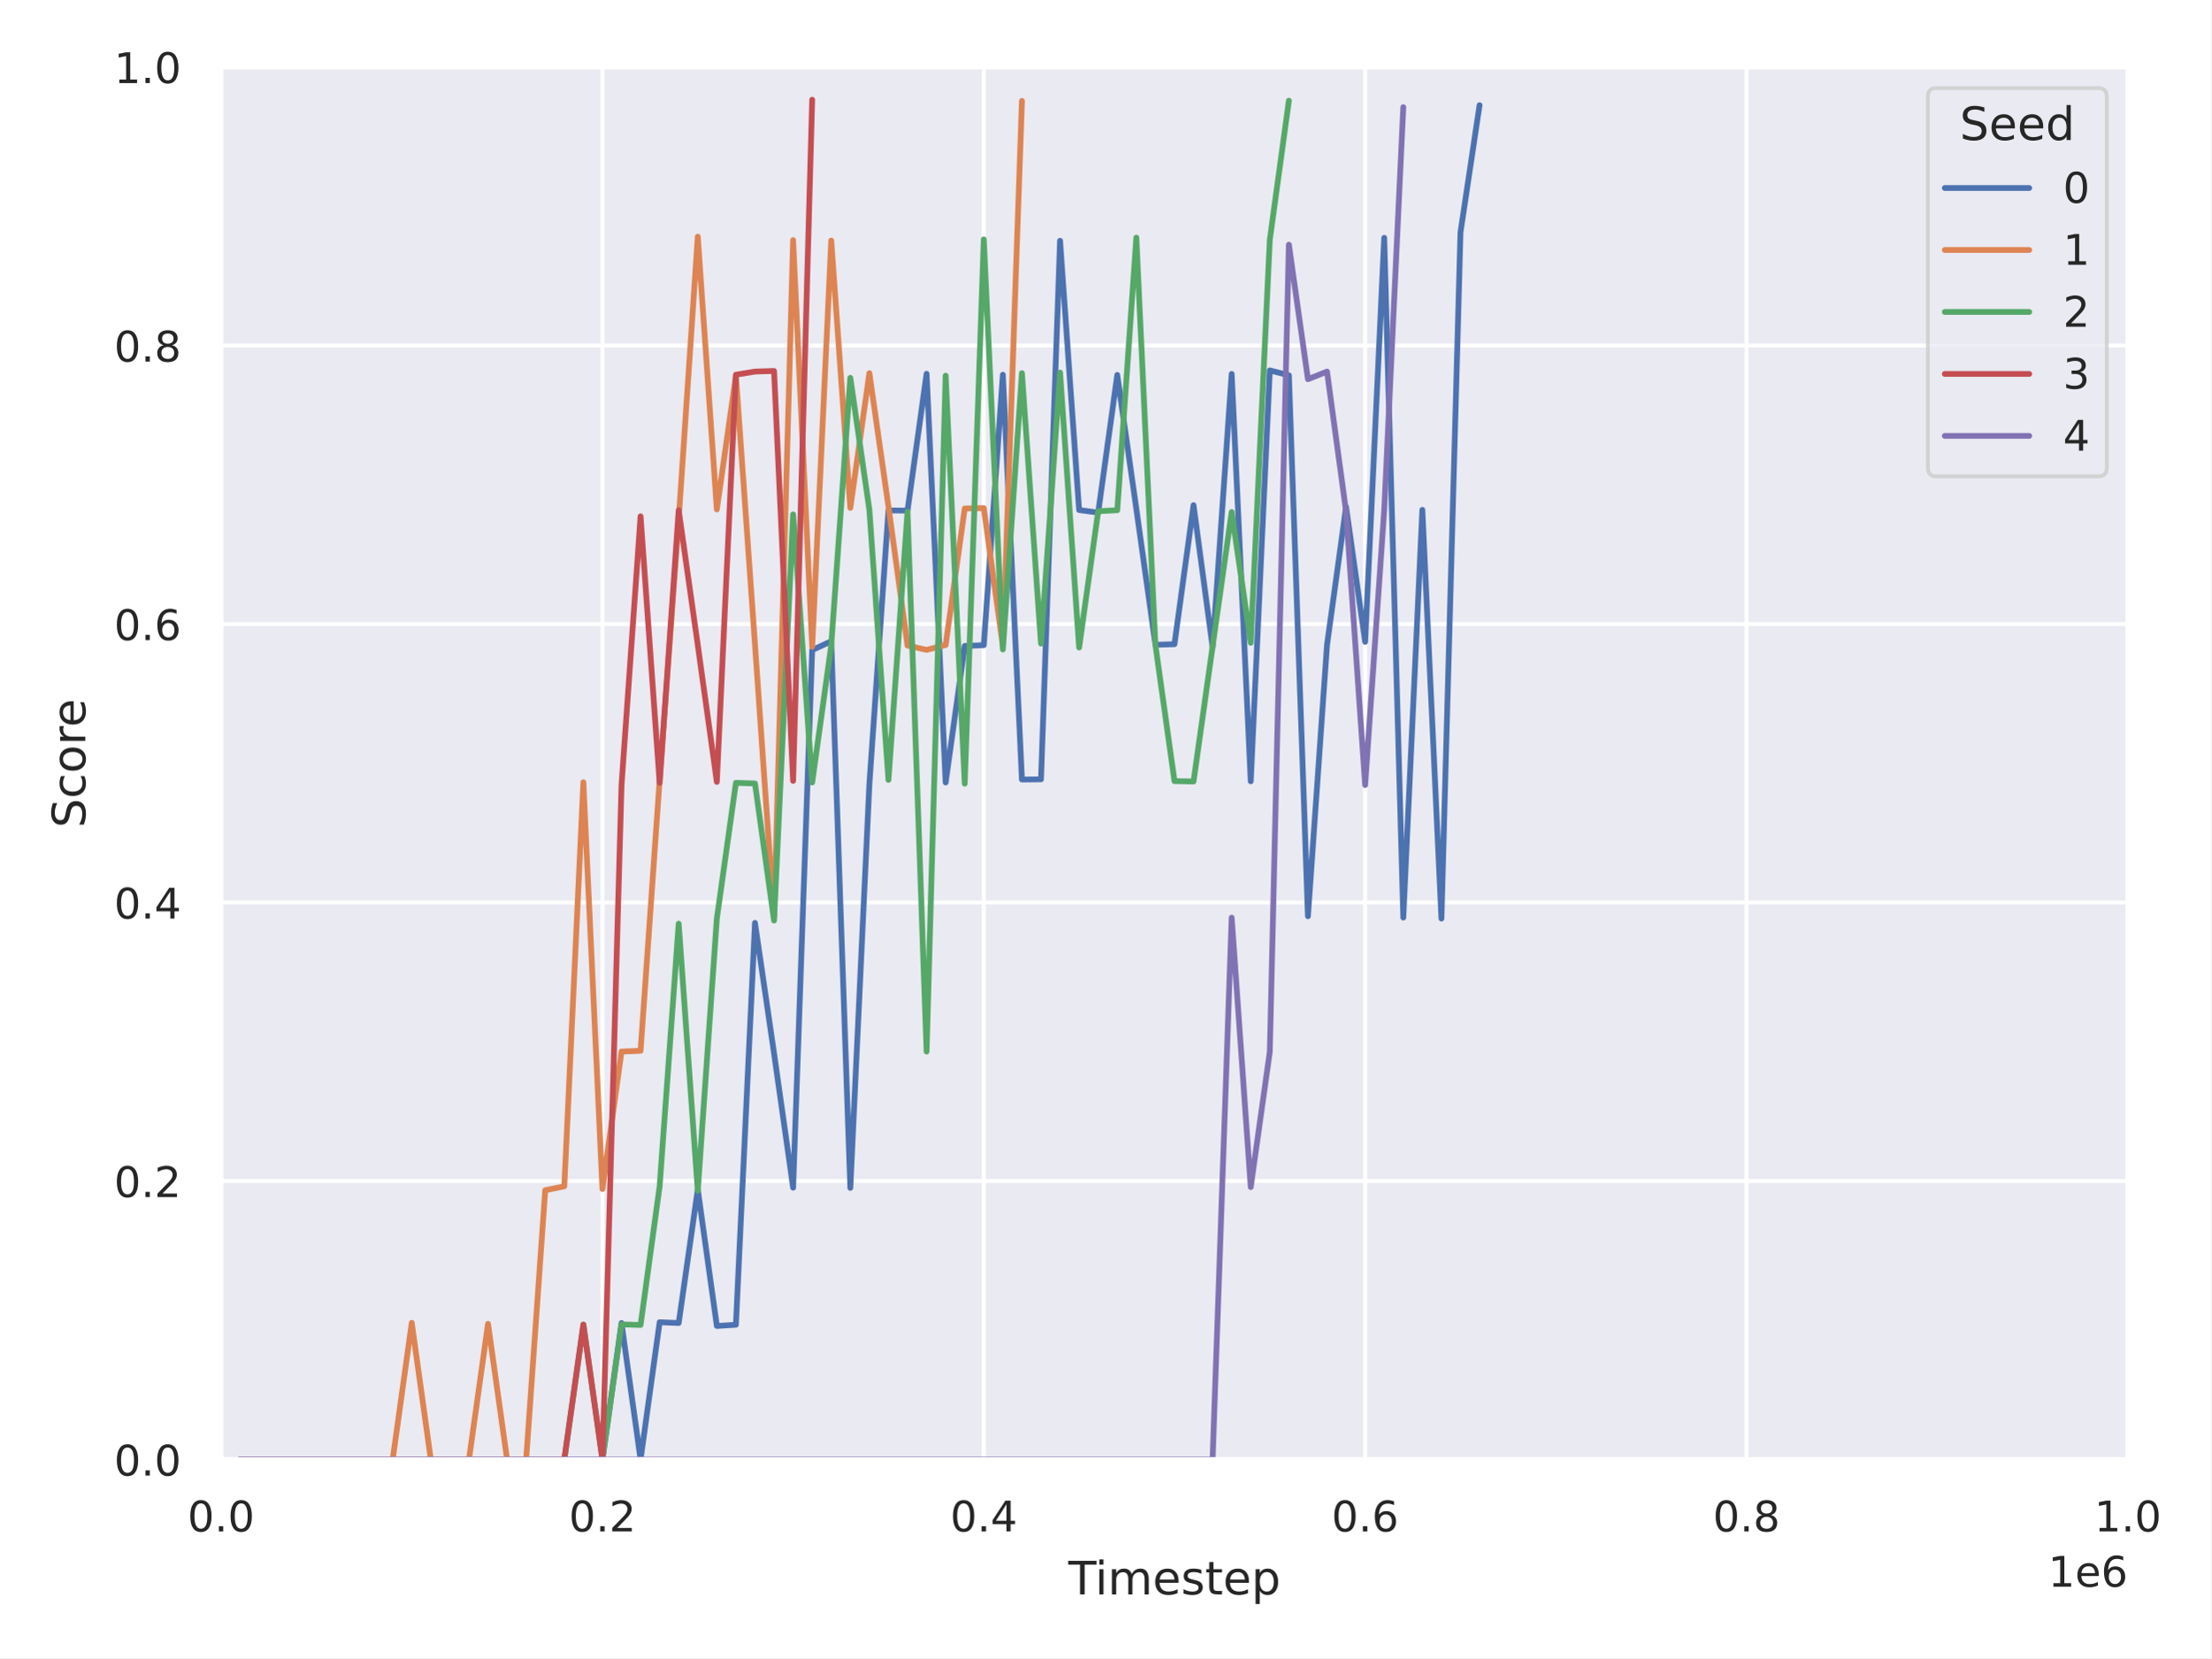
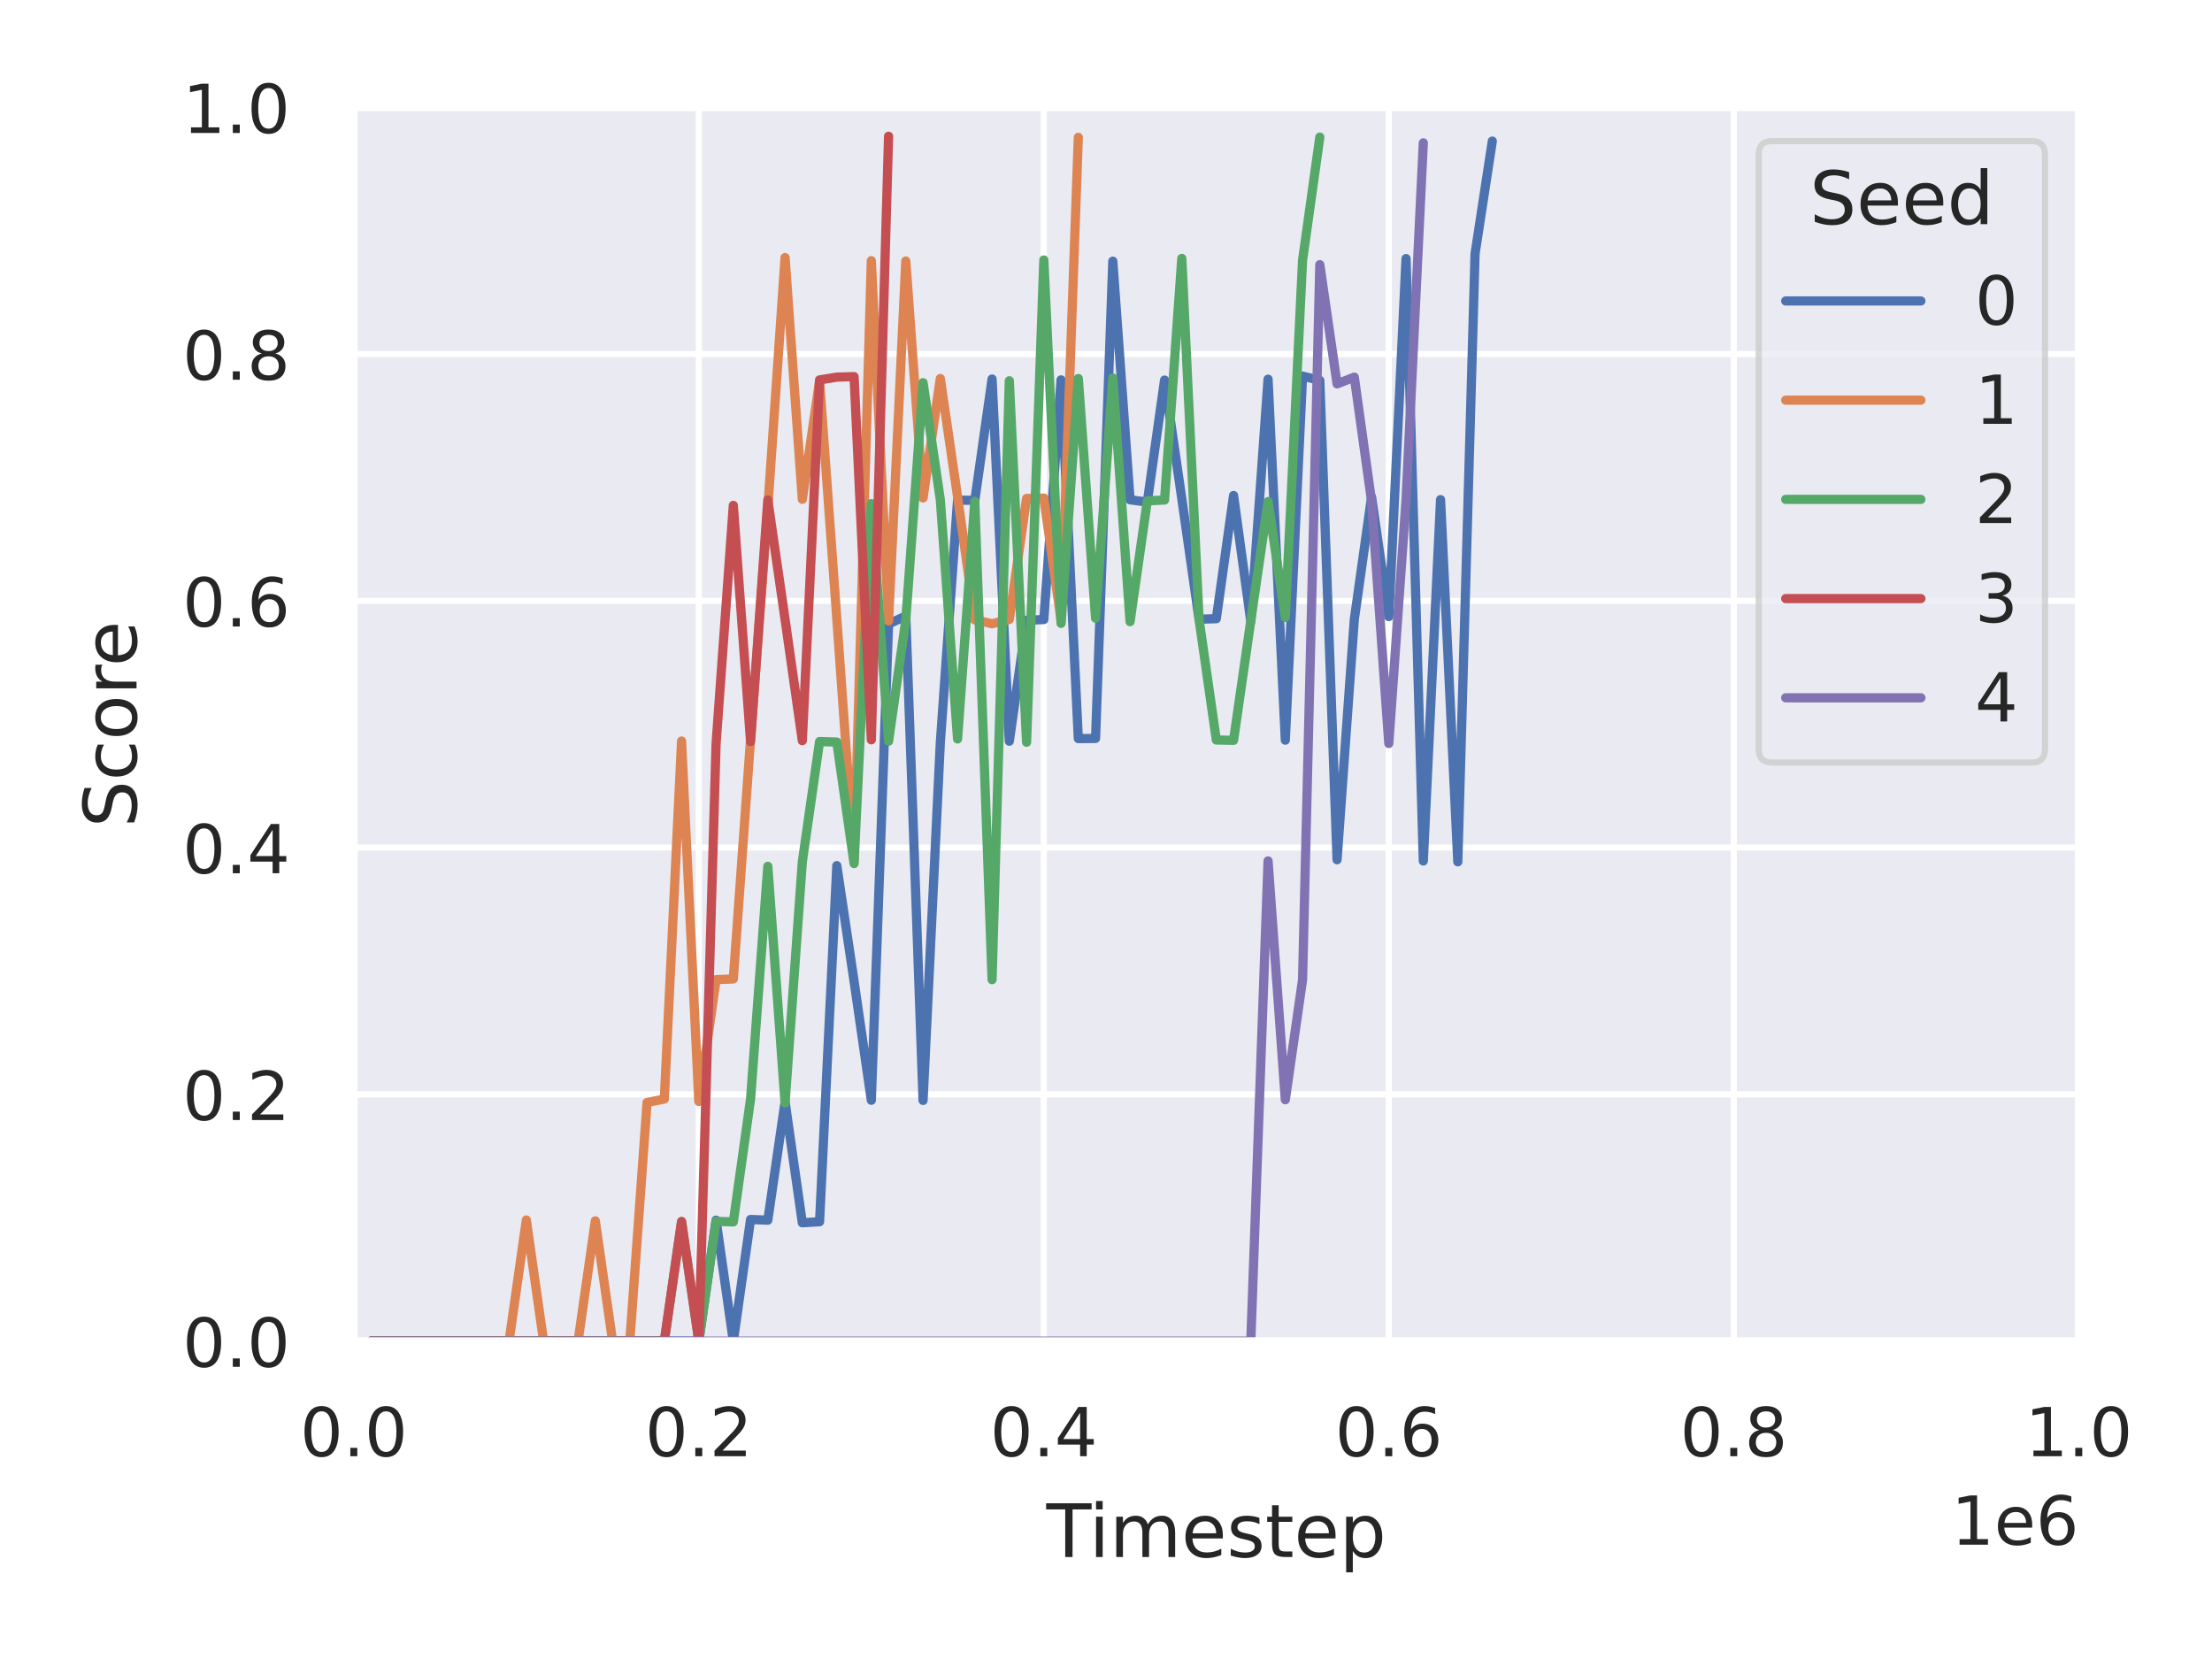
- <svg xmlns="http://www.w3.org/2000/svg" xmlns:xlink="http://www.w3.org/1999/xlink" width="460.8pt" height="345.6pt" viewBox="0 0 460.8 345.6" version="1.1">
+ <svg xmlns="http://www.w3.org/2000/svg" xmlns:xlink="http://www.w3.org/1999/xlink" width="288pt" height="216pt" viewBox="0 0 288 216" version="1.1">
  <defs>
    <style type="text/css">*{stroke-linejoin: round; stroke-linecap: butt}</style>
  </defs>
  <g id="figure_1">
    <g id="patch_1">
-       <path d="M 0 345.6  L 460.8 345.6  L 460.8 0  L 0 0  z " style="fill: #ffffff" />
+       <path d="M 0 216  L 288 216  L 288 0  L 0 0  z " style="fill: #ffffff" />
    </g>
    <g id="axes_1">
      <g id="patch_2">
-         <path d="M 46.068 304.212  L 443.457 304.212  L 443.457 13.968  L 46.068 13.968  z " style="fill: #eaeaf2" />
+         <path d="M 46.068 174.612  L 270.657 174.612  L 270.657 13.968  L 46.068 13.968  z " style="fill: #eaeaf2" />
      </g>
      <g id="matplotlib.axis_1">
        <g id="xtick_1">
          <g id="line2d_1">
-             <path d="M 46.068 304.212  L 46.068 13.968  " clip-path="url(#p54c451198e)" style="fill: none; stroke: #ffffff; stroke-width: 0.8; stroke-linecap: round" />
+             <path d="M 46.068 174.612  L 46.068 13.968  " clip-path="url(#pbb9a10f9d5)" style="fill: none; stroke: #ffffff; stroke-width: 0.8; stroke-linecap: round" />
          </g>
          <g id="text_1">
-             <g style="fill: #262626" transform="translate(39.07062 319.1986) scale(0.088 -0.088)">
+             <g style="fill: #262626" transform="translate(39.07062 189.5986) scale(0.088 -0.088)">
              <defs>
                <path id="DejaVuSans-30" d="M 2034 4250  Q 1547 4250 1301 3770  Q 1056 3291 1056 2328  Q 1056 1369 1301 889  Q 1547 409 2034 409  Q 2525 409 2770 889  Q 3016 1369 3016 2328  Q 3016 3291 2770 3770  Q 2525 4250 2034 4250  z M 2034 4750  Q 2819 4750 3233 4129  Q 3647 3509 3647 2328  Q 3647 1150 3233 529  Q 2819 -91 2034 -91  Q 1250 -91 836 529  Q 422 1150 422 2328  Q 422 3509 836 4129  Q 1250 4750 2034 4750  z " transform="scale(0.015625)" />
                <path id="DejaVuSans-2e" d="M 684 794  L 1344 794  L 1344 0  L 684 0  L 684 794  z " transform="scale(0.015625)" />
              </defs>
              <use xlink:href="#DejaVuSans-30" />
              <use xlink:href="#DejaVuSans-2e" x="63.623" />
              <use xlink:href="#DejaVuSans-30" x="95.41" />
            </g>
          </g>
        </g>
        <g id="xtick_2">
          <g id="line2d_2">
-             <path d="M 125.546 304.212  L 125.546 13.968  " clip-path="url(#p54c451198e)" style="fill: none; stroke: #ffffff; stroke-width: 0.8; stroke-linecap: round" />
+             <path d="M 90.986 174.612  L 90.986 13.968  " clip-path="url(#pbb9a10f9d5)" style="fill: none; stroke: #ffffff; stroke-width: 0.8; stroke-linecap: round" />
          </g>
          <g id="text_2">
-             <g style="fill: #262626" transform="translate(118.5484 319.1986) scale(0.088 -0.088)">
+             <g style="fill: #262626" transform="translate(83.98843 189.5986) scale(0.088 -0.088)">
              <defs>
                <path id="DejaVuSans-32" d="M 1228 531  L 3431 531  L 3431 0  L 469 0  L 469 531  Q 828 903 1448 1529  Q 2069 2156 2228 2338  Q 2531 2678 2651 2914  Q 2772 3150 2772 3378  Q 2772 3750 2511 3984  Q 2250 4219 1831 4219  Q 1534 4219 1204 4116  Q 875 4013 500 3803  L 500 4441  Q 881 4594 1212 4672  Q 1544 4750 1819 4750  Q 2544 4750 2975 4387  Q 3406 4025 3406 3419  Q 3406 3131 3298 2873  Q 3191 2616 2906 2266  Q 2828 2175 2409 1742  Q 1991 1309 1228 531  z " transform="scale(0.015625)" />
              </defs>
              <use xlink:href="#DejaVuSans-30" />
              <use xlink:href="#DejaVuSans-2e" x="63.623" />
              <use xlink:href="#DejaVuSans-32" x="95.41" />
            </g>
          </g>
        </g>
        <g id="xtick_3">
          <g id="line2d_3">
-             <path d="M 205.024 304.212  L 205.024 13.968  " clip-path="url(#p54c451198e)" style="fill: none; stroke: #ffffff; stroke-width: 0.8; stroke-linecap: round" />
+             <path d="M 135.904 174.612  L 135.904 13.968  " clip-path="url(#pbb9a10f9d5)" style="fill: none; stroke: #ffffff; stroke-width: 0.8; stroke-linecap: round" />
          </g>
          <g id="text_3">
-             <g style="fill: #262626" transform="translate(198.0262 319.1986) scale(0.088 -0.088)">
+             <g style="fill: #262626" transform="translate(128.9062 189.5986) scale(0.088 -0.088)">
              <defs>
                <path id="DejaVuSans-34" d="M 2419 4116  L 825 1625  L 2419 1625  L 2419 4116  z M 2253 4666  L 3047 4666  L 3047 1625  L 3713 1625  L 3713 1100  L 3047 1100  L 3047 0  L 2419 0  L 2419 1100  L 313 1100  L 313 1709  L 2253 4666  z " transform="scale(0.015625)" />
              </defs>
              <use xlink:href="#DejaVuSans-30" />
              <use xlink:href="#DejaVuSans-2e" x="63.623" />
              <use xlink:href="#DejaVuSans-34" x="95.41" />
            </g>
          </g>
        </g>
        <g id="xtick_4">
          <g id="line2d_4">
-             <path d="M 284.501 304.212  L 284.501 13.968  " clip-path="url(#p54c451198e)" style="fill: none; stroke: #ffffff; stroke-width: 0.8; stroke-linecap: round" />
+             <path d="M 180.821 174.612  L 180.821 13.968  " clip-path="url(#pbb9a10f9d5)" style="fill: none; stroke: #ffffff; stroke-width: 0.8; stroke-linecap: round" />
          </g>
          <g id="text_4">
-             <g style="fill: #262626" transform="translate(277.504 319.1986) scale(0.088 -0.088)">
+             <g style="fill: #262626" transform="translate(173.824 189.5986) scale(0.088 -0.088)">
              <defs>
                <path id="DejaVuSans-36" d="M 2113 2584  Q 1688 2584 1439 2293  Q 1191 2003 1191 1497  Q 1191 994 1439 701  Q 1688 409 2113 409  Q 2538 409 2786 701  Q 3034 994 3034 1497  Q 3034 2003 2786 2293  Q 2538 2584 2113 2584  z M 3366 4563  L 3366 3988  Q 3128 4100 2886 4159  Q 2644 4219 2406 4219  Q 1781 4219 1451 3797  Q 1122 3375 1075 2522  Q 1259 2794 1537 2939  Q 1816 3084 2150 3084  Q 2853 3084 3261 2657  Q 3669 2231 3669 1497  Q 3669 778 3244 343  Q 2819 -91 2113 -91  Q 1303 -91 875 529  Q 447 1150 447 2328  Q 447 3434 972 4092  Q 1497 4750 2381 4750  Q 2619 4750 2861 4703  Q 3103 4656 3366 4563  z " transform="scale(0.015625)" />
              </defs>
              <use xlink:href="#DejaVuSans-30" />
              <use xlink:href="#DejaVuSans-2e" x="63.623" />
              <use xlink:href="#DejaVuSans-36" x="95.41" />
            </g>
          </g>
        </g>
        <g id="xtick_5">
          <g id="line2d_5">
-             <path d="M 363.979 304.212  L 363.979 13.968  " clip-path="url(#p54c451198e)" style="fill: none; stroke: #ffffff; stroke-width: 0.8; stroke-linecap: round" />
+             <path d="M 225.739 174.612  L 225.739 13.968  " clip-path="url(#pbb9a10f9d5)" style="fill: none; stroke: #ffffff; stroke-width: 0.8; stroke-linecap: round" />
          </g>
          <g id="text_5">
-             <g style="fill: #262626" transform="translate(356.9818 319.1986) scale(0.088 -0.088)">
+             <g style="fill: #262626" transform="translate(218.7418 189.5986) scale(0.088 -0.088)">
              <defs>
                <path id="DejaVuSans-38" d="M 2034 2216  Q 1584 2216 1326 1975  Q 1069 1734 1069 1313  Q 1069 891 1326 650  Q 1584 409 2034 409  Q 2484 409 2743 651  Q 3003 894 3003 1313  Q 3003 1734 2745 1975  Q 2488 2216 2034 2216  z M 1403 2484  Q 997 2584 770 2862  Q 544 3141 544 3541  Q 544 4100 942 4425  Q 1341 4750 2034 4750  Q 2731 4750 3128 4425  Q 3525 4100 3525 3541  Q 3525 3141 3298 2862  Q 3072 2584 2669 2484  Q 3125 2378 3379 2068  Q 3634 1759 3634 1313  Q 3634 634 3220 271  Q 2806 -91 2034 -91  Q 1263 -91 848 271  Q 434 634 434 1313  Q 434 1759 690 2068  Q 947 2378 1403 2484  z M 1172 3481  Q 1172 3119 1398 2916  Q 1625 2713 2034 2713  Q 2441 2713 2670 2916  Q 2900 3119 2900 3481  Q 2900 3844 2670 4047  Q 2441 4250 2034 4250  Q 1625 4250 1398 4047  Q 1172 3844 1172 3481  z " transform="scale(0.015625)" />
              </defs>
              <use xlink:href="#DejaVuSans-30" />
              <use xlink:href="#DejaVuSans-2e" x="63.623" />
              <use xlink:href="#DejaVuSans-38" x="95.41" />
            </g>
          </g>
        </g>
        <g id="xtick_6">
          <g id="line2d_6">
-             <path d="M 443.457 304.212  L 443.457 13.968  " clip-path="url(#p54c451198e)" style="fill: none; stroke: #ffffff; stroke-width: 0.8; stroke-linecap: round" />
+             <path d="M 270.657 174.612  L 270.657 13.968  " clip-path="url(#pbb9a10f9d5)" style="fill: none; stroke: #ffffff; stroke-width: 0.8; stroke-linecap: round" />
          </g>
          <g id="text_6">
-             <g style="fill: #262626" transform="translate(436.4596 319.1986) scale(0.088 -0.088)">
+             <g style="fill: #262626" transform="translate(263.6596 189.5986) scale(0.088 -0.088)">
              <defs>
                <path id="DejaVuSans-31" d="M 794 531  L 1825 531  L 1825 4091  L 703 3866  L 703 4441  L 1819 4666  L 2450 4666  L 2450 531  L 3481 531  L 3481 0  L 794 0  L 794 531  z " transform="scale(0.015625)" />
              </defs>
              <use xlink:href="#DejaVuSans-31" />
              <use xlink:href="#DejaVuSans-2e" x="63.623" />
              <use xlink:href="#DejaVuSans-30" x="95.41" />
            </g>
          </g>
        </g>
        <g id="text_7">
-           <g style="fill: #262626" transform="translate(222.6353 332.3232) scale(0.096 -0.096)">
+           <g style="fill: #262626" transform="translate(136.2353 202.7233) scale(0.096 -0.096)">
            <defs>
              <path id="DejaVuSans-54" d="M -19 4666  L 3928 4666  L 3928 4134  L 2272 4134  L 2272 0  L 1638 0  L 1638 4134  L -19 4134  L -19 4666  z " transform="scale(0.015625)" />
              <path id="DejaVuSans-69" d="M 603 3500  L 1178 3500  L 1178 0  L 603 0  L 603 3500  z M 603 4863  L 1178 4863  L 1178 4134  L 603 4134  L 603 4863  z " transform="scale(0.015625)" />
              <path id="DejaVuSans-6d" d="M 3328 2828  Q 3544 3216 3844 3400  Q 4144 3584 4550 3584  Q 5097 3584 5394 3201  Q 5691 2819 5691 2113  L 5691 0  L 5113 0  L 5113 2094  Q 5113 2597 4934 2840  Q 4756 3084 4391 3084  Q 3944 3084 3684 2787  Q 3425 2491 3425 1978  L 3425 0  L 2847 0  L 2847 2094  Q 2847 2600 2669 2842  Q 2491 3084 2119 3084  Q 1678 3084 1418 2786  Q 1159 2488 1159 1978  L 1159 0  L 581 0  L 581 3500  L 1159 3500  L 1159 2956  Q 1356 3278 1631 3431  Q 1906 3584 2284 3584  Q 2666 3584 2933 3390  Q 3200 3197 3328 2828  z " transform="scale(0.015625)" />
              <path id="DejaVuSans-65" d="M 3597 1894  L 3597 1613  L 953 1613  Q 991 1019 1311 708  Q 1631 397 2203 397  Q 2534 397 2845 478  Q 3156 559 3463 722  L 3463 178  Q 3153 47 2828 -22  Q 2503 -91 2169 -91  Q 1331 -91 842 396  Q 353 884 353 1716  Q 353 2575 817 3079  Q 1281 3584 2069 3584  Q 2775 3584 3186 3129  Q 3597 2675 3597 1894  z M 3022 2063  Q 3016 2534 2758 2815  Q 2500 3097 2075 3097  Q 1594 3097 1305 2825  Q 1016 2553 972 2059  L 3022 2063  z " transform="scale(0.015625)" />
              <path id="DejaVuSans-73" d="M 2834 3397  L 2834 2853  Q 2591 2978 2328 3040  Q 2066 3103 1784 3103  Q 1356 3103 1142 2972  Q 928 2841 928 2578  Q 928 2378 1081 2264  Q 1234 2150 1697 2047  L 1894 2003  Q 2506 1872 2764 1633  Q 3022 1394 3022 966  Q 3022 478 2636 193  Q 2250 -91 1575 -91  Q 1294 -91 989 -36  Q 684 19 347 128  L 347 722  Q 666 556 975 473  Q 1284 391 1588 391  Q 1994 391 2212 530  Q 2431 669 2431 922  Q 2431 1156 2273 1281  Q 2116 1406 1581 1522  L 1381 1569  Q 847 1681 609 1914  Q 372 2147 372 2553  Q 372 3047 722 3315  Q 1072 3584 1716 3584  Q 2034 3584 2315 3537  Q 2597 3491 2834 3397  z " transform="scale(0.015625)" />
              <path id="DejaVuSans-74" d="M 1172 4494  L 1172 3500  L 2356 3500  L 2356 3053  L 1172 3053  L 1172 1153  Q 1172 725 1289 603  Q 1406 481 1766 481  L 2356 481  L 2356 0  L 1766 0  Q 1100 0 847 248  Q 594 497 594 1153  L 594 3053  L 172 3053  L 172 3500  L 594 3500  L 594 4494  L 1172 4494  z " transform="scale(0.015625)" />
              <path id="DejaVuSans-70" d="M 1159 525  L 1159 -1331  L 581 -1331  L 581 3500  L 1159 3500  L 1159 2969  Q 1341 3281 1617 3432  Q 1894 3584 2278 3584  Q 2916 3584 3314 3078  Q 3713 2572 3713 1747  Q 3713 922 3314 415  Q 2916 -91 2278 -91  Q 1894 -91 1617 61  Q 1341 213 1159 525  z M 3116 1747  Q 3116 2381 2855 2742  Q 2594 3103 2138 3103  Q 1681 3103 1420 2742  Q 1159 2381 1159 1747  Q 1159 1113 1420 752  Q 1681 391 2138 391  Q 2594 391 2855 752  Q 3116 1113 3116 1747  z " transform="scale(0.015625)" />
            </defs>
            <use xlink:href="#DejaVuSans-54" />
            <use xlink:href="#DejaVuSans-69" x="57.959" />
            <use xlink:href="#DejaVuSans-6d" x="85.742" />
            <use xlink:href="#DejaVuSans-65" x="183.154" />
            <use xlink:href="#DejaVuSans-73" x="244.678" />
            <use xlink:href="#DejaVuSans-74" x="296.777" />
            <use xlink:href="#DejaVuSans-65" x="335.986" />
            <use xlink:href="#DejaVuSans-70" x="397.51" />
          </g>
        </g>
        <g id="text_8">
-           <g style="fill: #262626" transform="translate(426.8442 330.7154) scale(0.088 -0.088)">
+           <g style="fill: #262626" transform="translate(254.0443 201.1154) scale(0.088 -0.088)">
            <use xlink:href="#DejaVuSans-31" />
            <use xlink:href="#DejaVuSans-65" x="63.623" />
            <use xlink:href="#DejaVuSans-36" x="125.146" />
          </g>
        </g>
      </g>
      <g id="matplotlib.axis_2">
        <g id="ytick_1">
          <g id="line2d_7">
-             <path d="M 46.068 304.212  L 443.457 304.212  " clip-path="url(#p54c451198e)" style="fill: none; stroke: #ffffff; stroke-width: 0.8; stroke-linecap: round" />
+             <path d="M 46.068 174.612  L 270.657 174.612  " clip-path="url(#pbb9a10f9d5)" style="fill: none; stroke: #ffffff; stroke-width: 0.8; stroke-linecap: round" />
          </g>
          <g id="text_9">
-             <g style="fill: #262626" transform="translate(23.77325 307.5553) scale(0.088 -0.088)">
+             <g style="fill: #262626" transform="translate(23.77325 177.9553) scale(0.088 -0.088)">
              <use xlink:href="#DejaVuSans-30" />
              <use xlink:href="#DejaVuSans-2e" x="63.623" />
              <use xlink:href="#DejaVuSans-30" x="95.41" />
            </g>
          </g>
        </g>
        <g id="ytick_2">
          <g id="line2d_8">
-             <path d="M 46.068 246.163  L 443.457 246.163  " clip-path="url(#p54c451198e)" style="fill: none; stroke: #ffffff; stroke-width: 0.8; stroke-linecap: round" />
+             <path d="M 46.068 142.483  L 270.657 142.483  " clip-path="url(#pbb9a10f9d5)" style="fill: none; stroke: #ffffff; stroke-width: 0.8; stroke-linecap: round" />
          </g>
          <g id="text_10">
-             <g style="fill: #262626" transform="translate(23.77325 249.5065) scale(0.088 -0.088)">
+             <g style="fill: #262626" transform="translate(23.77325 145.8265) scale(0.088 -0.088)">
              <use xlink:href="#DejaVuSans-30" />
              <use xlink:href="#DejaVuSans-2e" x="63.623" />
              <use xlink:href="#DejaVuSans-32" x="95.41" />
            </g>
          </g>
        </g>
        <g id="ytick_3">
          <g id="line2d_9">
-             <path d="M 46.068 188.114  L 443.457 188.114  " clip-path="url(#p54c451198e)" style="fill: none; stroke: #ffffff; stroke-width: 0.8; stroke-linecap: round" />
+             <path d="M 46.068 110.354  L 270.657 110.354  " clip-path="url(#pbb9a10f9d5)" style="fill: none; stroke: #ffffff; stroke-width: 0.8; stroke-linecap: round" />
          </g>
          <g id="text_11">
-             <g style="fill: #262626" transform="translate(23.77325 191.4577) scale(0.088 -0.088)">
+             <g style="fill: #262626" transform="translate(23.77325 113.6977) scale(0.088 -0.088)">
              <use xlink:href="#DejaVuSans-30" />
              <use xlink:href="#DejaVuSans-2e" x="63.623" />
              <use xlink:href="#DejaVuSans-34" x="95.41" />
            </g>
          </g>
        </g>
        <g id="ytick_4">
          <g id="line2d_10">
-             <path d="M 46.068 130.066  L 443.457 130.066  " clip-path="url(#p54c451198e)" style="fill: none; stroke: #ffffff; stroke-width: 0.8; stroke-linecap: round" />
+             <path d="M 46.068 78.226  L 270.657 78.226  " clip-path="url(#pbb9a10f9d5)" style="fill: none; stroke: #ffffff; stroke-width: 0.8; stroke-linecap: round" />
          </g>
          <g id="text_12">
-             <g style="fill: #262626" transform="translate(23.77325 133.4089) scale(0.088 -0.088)">
+             <g style="fill: #262626" transform="translate(23.77325 81.56891) scale(0.088 -0.088)">
              <use xlink:href="#DejaVuSans-30" />
              <use xlink:href="#DejaVuSans-2e" x="63.623" />
              <use xlink:href="#DejaVuSans-36" x="95.41" />
            </g>
          </g>
        </g>
        <g id="ytick_5">
          <g id="line2d_11">
-             <path d="M 46.068 72.017  L 443.457 72.017  " clip-path="url(#p54c451198e)" style="fill: none; stroke: #ffffff; stroke-width: 0.8; stroke-linecap: round" />
+             <path d="M 46.068 46.097  L 270.657 46.097  " clip-path="url(#pbb9a10f9d5)" style="fill: none; stroke: #ffffff; stroke-width: 0.8; stroke-linecap: round" />
          </g>
          <g id="text_13">
-             <g style="fill: #262626" transform="translate(23.77325 75.36011) scale(0.088 -0.088)">
+             <g style="fill: #262626" transform="translate(23.77325 49.44011) scale(0.088 -0.088)">
              <use xlink:href="#DejaVuSans-30" />
              <use xlink:href="#DejaVuSans-2e" x="63.623" />
              <use xlink:href="#DejaVuSans-38" x="95.41" />
            </g>
          </g>
        </g>
        <g id="ytick_6">
          <g id="line2d_12">
-             <path d="M 46.068 13.968  L 443.457 13.968  " clip-path="url(#p54c451198e)" style="fill: none; stroke: #ffffff; stroke-width: 0.8; stroke-linecap: round" />
+             <path d="M 46.068 13.968  L 270.657 13.968  " clip-path="url(#pbb9a10f9d5)" style="fill: none; stroke: #ffffff; stroke-width: 0.8; stroke-linecap: round" />
          </g>
          <g id="text_14">
            <g style="fill: #262626" transform="translate(23.77325 17.31131) scale(0.088 -0.088)">
              <use xlink:href="#DejaVuSans-31" />
              <use xlink:href="#DejaVuSans-2e" x="63.623" />
              <use xlink:href="#DejaVuSans-30" x="95.41" />
            </g>
          </g>
        </g>
        <g id="text_15">
-           <g style="fill: #262626" transform="translate(17.77675 172.5323) rotate(-90) scale(0.096 -0.096)">
+           <g style="fill: #262626" transform="translate(17.77675 107.7322) rotate(-90) scale(0.096 -0.096)">
            <defs>
              <path id="DejaVuSans-53" d="M 3425 4513  L 3425 3897  Q 3066 4069 2747 4153  Q 2428 4238 2131 4238  Q 1616 4238 1336 4038  Q 1056 3838 1056 3469  Q 1056 3159 1242 3001  Q 1428 2844 1947 2747  L 2328 2669  Q 3034 2534 3370 2195  Q 3706 1856 3706 1288  Q 3706 609 3251 259  Q 2797 -91 1919 -91  Q 1588 -91 1214 -16  Q 841 59 441 206  L 441 856  Q 825 641 1194 531  Q 1563 422 1919 422  Q 2459 422 2753 634  Q 3047 847 3047 1241  Q 3047 1584 2836 1778  Q 2625 1972 2144 2069  L 1759 2144  Q 1053 2284 737 2584  Q 422 2884 422 3419  Q 422 4038 858 4394  Q 1294 4750 2059 4750  Q 2388 4750 2728 4690  Q 3069 4631 3425 4513  z " transform="scale(0.015625)" />
              <path id="DejaVuSans-63" d="M 3122 3366  L 3122 2828  Q 2878 2963 2633 3030  Q 2388 3097 2138 3097  Q 1578 3097 1268 2742  Q 959 2388 959 1747  Q 959 1106 1268 751  Q 1578 397 2138 397  Q 2388 397 2633 464  Q 2878 531 3122 666  L 3122 134  Q 2881 22 2623 -34  Q 2366 -91 2075 -91  Q 1284 -91 818 406  Q 353 903 353 1747  Q 353 2603 823 3093  Q 1294 3584 2113 3584  Q 2378 3584 2631 3529  Q 2884 3475 3122 3366  z " transform="scale(0.015625)" />
              <path id="DejaVuSans-6f" d="M 1959 3097  Q 1497 3097 1228 2736  Q 959 2375 959 1747  Q 959 1119 1226 758  Q 1494 397 1959 397  Q 2419 397 2687 759  Q 2956 1122 2956 1747  Q 2956 2369 2687 2733  Q 2419 3097 1959 3097  z M 1959 3584  Q 2709 3584 3137 3096  Q 3566 2609 3566 1747  Q 3566 888 3137 398  Q 2709 -91 1959 -91  Q 1206 -91 779 398  Q 353 888 353 1747  Q 353 2609 779 3096  Q 1206 3584 1959 3584  z " transform="scale(0.015625)" />
              <path id="DejaVuSans-72" d="M 2631 2963  Q 2534 3019 2420 3045  Q 2306 3072 2169 3072  Q 1681 3072 1420 2755  Q 1159 2438 1159 1844  L 1159 0  L 581 0  L 581 3500  L 1159 3500  L 1159 2956  Q 1341 3275 1631 3429  Q 1922 3584 2338 3584  Q 2397 3584 2469 3576  Q 2541 3569 2628 3553  L 2631 2963  z " transform="scale(0.015625)" />
            </defs>
            <use xlink:href="#DejaVuSans-53" />
            <use xlink:href="#DejaVuSans-63" x="63.477" />
            <use xlink:href="#DejaVuSans-6f" x="118.457" />
            <use xlink:href="#DejaVuSans-72" x="179.639" />
            <use xlink:href="#DejaVuSans-65" x="218.502" />
          </g>
        </g>
      </g>
      <g id="PolyCollection_1" />
      <g id="PolyCollection_2" />
      <g id="PolyCollection_3" />
      <g id="PolyCollection_4" />
      <g id="PolyCollection_5" />
      <g id="line2d_13">
-         <path d="M 50.042 304.212  L 54.016 304.212  L 57.99 304.212  L 61.964 304.212  L 65.937 304.212  L 69.911 304.212  L 73.885 304.212  L 77.859 304.212  L 81.833 304.212  L 85.807 304.212  L 89.781 304.212  L 93.755 304.212  L 97.729 304.212  L 101.702 304.212  L 105.676 304.212  L 109.65 304.212  L 113.624 304.212  L 117.598 304.212  L 121.572 304.212  L 125.546 304.212  L 129.52 275.759  L 133.494 304.212  L 137.467 275.596  L 141.441 275.759  L 145.415 247.918  L 149.389 276.371  L 153.363 276.126  L 157.337 192.359  L 161.311 219.547  L 165.285 247.551  L 169.259 135.494  L 173.232 133.657  L 177.206 247.592  L 181.18 163.457  L 185.154 106.388  L 189.128 106.429  L 193.102 77.894  L 197.076 163.09  L 201.05 134.637  L 205.024 134.474  L 208.997 78.098  L 212.971 162.478  L 216.945 162.437  L 220.919 50.176  L 224.893 106.306  L 228.867 106.837  L 232.841 78.139  L 236.815 106.061  L 240.789 134.392  L 244.762 134.27  L 248.736 105.286  L 252.71 134.923  L 256.684 77.935  L 260.658 162.845  L 264.632 77.2  L 268.606 78.221  L 272.58 190.972  L 276.554 134.433  L 280.528 105.653  L 284.501 133.78  L 288.475 49.564  L 292.449 191.257  L 296.423 106.266  L 300.397 191.461  L 304.371 48.421  L 308.345 21.927  " clip-path="url(#p54c451198e)" style="fill: none; stroke: #4c72b0; stroke-width: 1.2; stroke-linecap: round" />
+         <path d="M 48.314 174.612  L 50.56 174.612  L 52.806 174.612  L 55.052 174.612  L 57.297 174.612  L 59.543 174.612  L 61.789 174.612  L 64.035 174.612  L 66.281 174.612  L 68.527 174.612  L 70.773 174.612  L 73.019 174.612  L 75.265 174.612  L 77.51 174.612  L 79.756 174.612  L 82.002 174.612  L 84.248 174.612  L 86.494 174.612  L 88.74 174.612  L 90.986 174.612  L 93.232 158.864  L 95.478 174.612  L 97.723 158.773  L 99.969 158.864  L 102.215 143.455  L 104.461 159.203  L 106.707 159.067  L 108.953 112.704  L 111.199 127.752  L 113.445 143.251  L 115.691 81.23  L 117.936 80.214  L 120.182 143.274  L 122.428 96.707  L 124.674 65.121  L 126.92 65.143  L 129.166 49.35  L 131.412 96.504  L 133.658 80.756  L 135.904 80.665  L 138.149 49.463  L 140.395 96.165  L 142.641 96.142  L 144.887 34.008  L 147.133 65.075  L 149.379 65.369  L 151.625 49.485  L 153.871 64.94  L 156.117 80.62  L 158.363 80.552  L 160.608 64.511  L 162.854 80.914  L 165.1 49.372  L 167.346 96.368  L 169.592 48.966  L 171.838 49.531  L 174.084 111.936  L 176.33 80.643  L 178.576 64.714  L 180.821 80.281  L 183.067 33.669  L 185.313 112.094  L 187.559 65.053  L 189.805 112.207  L 192.051 33.037  L 194.297 18.373  " clip-path="url(#pbb9a10f9d5)" style="fill: none; stroke: #4c72b0; stroke-width: 1.2; stroke-linecap: round" />
      </g>
      <g id="line2d_14">
-         <path d="M 50.042 304.212  L 54.016 304.212  L 57.99 304.212  L 61.964 304.212  L 65.937 304.212  L 69.911 304.212  L 73.885 304.212  L 77.859 304.212  L 81.833 304.212  L 85.807 275.718  L 89.781 304.212  L 93.755 304.212  L 97.729 304.212  L 101.702 275.922  L 105.676 304.212  L 109.65 304.212  L 113.624 248.082  L 117.598 247.265  L 121.572 163.049  L 125.546 247.837  L 129.52 219.18  L 133.494 219.016  L 137.467 162.6  L 141.441 108.225  L 145.415 49.319  L 149.389 106.184  L 153.363 78.302  L 157.337 134.31  L 161.311 191.176  L 165.285 50.053  L 169.259 134.8  L 173.232 50.135  L 177.206 105.857  L 181.18 77.772  L 185.154 105.572  L 189.128 134.555  L 193.102 135.453  L 197.076 134.433  L 201.05 105.98  L 205.024 105.898  L 208.997 134.678  L 212.971 21.029  " clip-path="url(#p54c451198e)" style="fill: none; stroke: #dd8452; stroke-width: 1.2; stroke-linecap: round" />
+         <path d="M 48.314 174.612  L 50.56 174.612  L 52.806 174.612  L 55.052 174.612  L 57.297 174.612  L 59.543 174.612  L 61.789 174.612  L 64.035 174.612  L 66.281 174.612  L 68.527 158.841  L 70.773 174.612  L 73.019 174.612  L 75.265 174.612  L 77.51 158.954  L 79.756 174.612  L 82.002 174.612  L 84.248 143.545  L 86.494 143.093  L 88.74 96.481  L 90.986 143.409  L 93.232 127.548  L 95.478 127.458  L 97.723 96.233  L 99.969 66.137  L 102.215 33.534  L 104.461 65.008  L 106.707 49.576  L 108.953 80.575  L 111.199 112.049  L 113.445 33.941  L 115.691 80.846  L 117.936 33.986  L 120.182 64.827  L 122.428 49.282  L 124.674 64.669  L 126.92 80.711  L 129.166 81.208  L 131.412 80.643  L 133.658 64.895  L 135.904 64.849  L 138.149 80.778  L 140.395 17.876  " clip-path="url(#pbb9a10f9d5)" style="fill: none; stroke: #dd8452; stroke-width: 1.2; stroke-linecap: round" />
      </g>
      <g id="line2d_15">
-         <path d="M 50.042 304.212  L 54.016 304.212  L 57.99 304.212  L 61.964 304.212  L 65.937 304.212  L 69.911 304.212  L 73.885 304.212  L 77.859 304.212  L 81.833 304.212  L 85.807 304.212  L 89.781 304.212  L 93.755 304.212  L 97.729 304.212  L 101.702 304.212  L 105.676 304.212  L 109.65 304.212  L 113.624 304.212  L 117.598 304.212  L 121.572 276.086  L 125.546 304.212  L 129.52 276.045  L 133.494 276.167  L 137.467 247.265  L 141.441 192.522  L 145.415 248.204  L 149.389 191.461  L 153.363 163.172  L 157.337 163.294  L 161.311 191.869  L 165.285 107.204  L 169.259 163.09  L 173.232 134.514  L 177.206 78.751  L 181.18 106.266  L 185.154 162.559  L 189.128 106.674  L 193.102 219.18  L 197.076 78.302  L 201.05 163.335  L 205.024 49.89  L 208.997 135.372  L 212.971 77.772  L 216.945 134.147  L 220.919 77.649  L 224.893 134.963  L 228.867 106.551  L 232.841 106.347  L 236.815 49.523  L 240.789 134.433  L 244.762 162.804  L 248.736 162.886  L 252.71 134.719  L 256.684 106.715  L 260.658 133.984  L 264.632 49.972  L 268.606 20.988  " clip-path="url(#p54c451198e)" style="fill: none; stroke: #55a868; stroke-width: 1.2; stroke-linecap: round" />
+         <path d="M 48.314 174.612  L 50.56 174.612  L 52.806 174.612  L 55.052 174.612  L 57.297 174.612  L 59.543 174.612  L 61.789 174.612  L 64.035 174.612  L 66.281 174.612  L 68.527 174.612  L 70.773 174.612  L 73.019 174.612  L 75.265 174.612  L 77.51 174.612  L 79.756 174.612  L 82.002 174.612  L 84.248 174.612  L 86.494 174.612  L 88.74 159.045  L 90.986 174.612  L 93.232 159.022  L 95.478 159.09  L 97.723 143.093  L 99.969 112.794  L 102.215 143.613  L 104.461 112.207  L 106.707 96.549  L 108.953 96.617  L 111.199 112.433  L 113.445 65.572  L 115.691 96.504  L 117.936 80.688  L 120.182 49.824  L 122.428 65.053  L 124.674 96.21  L 126.92 65.279  L 129.166 127.548  L 131.412 49.576  L 133.658 96.639  L 135.904 33.85  L 138.149 81.162  L 140.395 49.282  L 142.641 80.485  L 144.887 49.214  L 147.133 80.936  L 149.379 65.211  L 151.625 65.098  L 153.871 33.647  L 156.117 80.643  L 158.363 96.346  L 160.608 96.391  L 162.854 80.801  L 165.1 65.301  L 167.346 80.394  L 169.592 33.895  L 171.838 17.854  " clip-path="url(#pbb9a10f9d5)" style="fill: none; stroke: #55a868; stroke-width: 1.2; stroke-linecap: round" />
      </g>
      <g id="line2d_16">
-         <path d="M 50.042 304.212  L 54.016 304.212  L 57.99 304.212  L 61.964 304.212  L 65.937 304.212  L 69.911 304.212  L 73.885 304.212  L 77.859 304.212  L 81.833 304.212  L 85.807 304.212  L 89.781 304.212  L 93.755 304.212  L 97.729 304.212  L 101.702 304.212  L 105.676 304.212  L 109.65 304.212  L 113.624 304.212  L 117.598 304.212  L 121.572 276.086  L 125.546 304.212  L 129.52 163.702  L 133.494 107.613  L 137.467 163.172  L 141.441 106.347  L 145.415 134.433  L 149.389 162.967  L 153.363 78.098  L 157.337 77.445  L 161.311 77.323  L 165.285 162.763  L 169.259 20.784  " clip-path="url(#p54c451198e)" style="fill: none; stroke: #c44e52; stroke-width: 1.2; stroke-linecap: round" />
+         <path d="M 48.314 174.612  L 50.56 174.612  L 52.806 174.612  L 55.052 174.612  L 57.297 174.612  L 59.543 174.612  L 61.789 174.612  L 64.035 174.612  L 66.281 174.612  L 68.527 174.612  L 70.773 174.612  L 73.019 174.612  L 75.265 174.612  L 77.51 174.612  L 79.756 174.612  L 82.002 174.612  L 84.248 174.612  L 86.494 174.612  L 88.74 159.045  L 90.986 174.612  L 93.232 96.843  L 95.478 65.798  L 97.723 96.549  L 99.969 65.098  L 102.215 80.643  L 104.461 96.436  L 106.707 49.463  L 108.953 49.101  L 111.199 49.034  L 113.445 96.323  L 115.691 17.741  " clip-path="url(#pbb9a10f9d5)" style="fill: none; stroke: #c44e52; stroke-width: 1.2; stroke-linecap: round" />
      </g>
      <g id="line2d_17">
-         <path d="M 50.042 304.212  L 54.016 304.212  L 57.99 304.212  L 61.964 304.212  L 65.937 304.212  L 69.911 304.212  L 73.885 304.212  L 77.859 304.212  L 81.833 304.212  L 85.807 304.212  L 89.781 304.212  L 93.755 304.212  L 97.729 304.212  L 101.702 304.212  L 105.676 304.212  L 109.65 304.212  L 113.624 304.212  L 117.598 304.212  L 121.572 304.212  L 125.546 304.212  L 129.52 304.212  L 133.494 304.212  L 137.467 304.212  L 141.441 304.212  L 145.415 304.212  L 149.389 304.212  L 153.363 304.212  L 157.337 304.212  L 161.311 304.212  L 165.285 304.212  L 169.259 304.212  L 173.232 304.212  L 177.206 304.212  L 181.18 304.212  L 185.154 304.212  L 189.128 304.212  L 193.102 304.212  L 197.076 304.212  L 201.05 304.212  L 205.024 304.212  L 208.997 304.212  L 212.971 304.212  L 216.945 304.212  L 220.919 304.212  L 224.893 304.212  L 228.867 304.212  L 232.841 304.212  L 236.815 304.212  L 240.789 304.212  L 244.762 304.212  L 248.736 304.212  L 252.71 304.212  L 256.684 191.257  L 260.658 247.428  L 264.632 219.22  L 268.606 50.992  L 272.58 79.037  L 276.554 77.445  L 280.528 106.633  L 284.501 163.621  L 288.475 106.347  L 292.449 22.335  " clip-path="url(#p54c451198e)" style="fill: none; stroke: #8172b3; stroke-width: 1.2; stroke-linecap: round" />
+         <path d="M 48.314 174.612  L 50.56 174.612  L 52.806 174.612  L 55.052 174.612  L 57.297 174.612  L 59.543 174.612  L 61.789 174.612  L 64.035 174.612  L 66.281 174.612  L 68.527 174.612  L 70.773 174.612  L 73.019 174.612  L 75.265 174.612  L 77.51 174.612  L 79.756 174.612  L 82.002 174.612  L 84.248 174.612  L 86.494 174.612  L 88.74 174.612  L 90.986 174.612  L 93.232 174.612  L 95.478 174.612  L 97.723 174.612  L 99.969 174.612  L 102.215 174.612  L 104.461 174.612  L 106.707 174.612  L 108.953 174.612  L 111.199 174.612  L 113.445 174.612  L 115.691 174.612  L 117.936 174.612  L 120.182 174.612  L 122.428 174.612  L 124.674 174.612  L 126.92 174.612  L 129.166 174.612  L 131.412 174.612  L 133.658 174.612  L 135.904 174.612  L 138.149 174.612  L 140.395 174.612  L 142.641 174.612  L 144.887 174.612  L 147.133 174.612  L 149.379 174.612  L 151.625 174.612  L 153.871 174.612  L 156.117 174.612  L 158.363 174.612  L 160.608 174.612  L 162.854 174.612  L 165.1 112.094  L 167.346 143.183  L 169.592 127.571  L 171.838 34.46  L 174.084 49.982  L 176.33 49.101  L 178.576 65.256  L 180.821 96.798  L 183.067 65.098  L 185.313 18.599  " clip-path="url(#pbb9a10f9d5)" style="fill: none; stroke: #8172b3; stroke-width: 1.2; stroke-linecap: round" />
      </g>
      <g id="line2d_18" />
      <g id="line2d_19" />
      <g id="line2d_20" />
      <g id="line2d_21" />
      <g id="line2d_22" />
      <g id="patch_3">
-         <path d="M 46.068 304.212  L 46.068 13.968  " style="fill: none; stroke: #ffffff; stroke-linejoin: miter; stroke-linecap: square" />
+         <path d="M 46.068 174.612  L 46.068 13.968  " style="fill: none; stroke: #ffffff; stroke-linejoin: miter; stroke-linecap: square" />
      </g>
      <g id="patch_4">
-         <path d="M 443.457 304.212  L 443.457 13.968  " style="fill: none; stroke: #ffffff; stroke-linejoin: miter; stroke-linecap: square" />
+         <path d="M 270.657 174.612  L 270.657 13.968  " style="fill: none; stroke: #ffffff; stroke-linejoin: miter; stroke-linecap: square" />
      </g>
      <g id="patch_5">
-         <path d="M 46.068 304.212  L 443.457 304.212  " style="fill: none; stroke: #ffffff; stroke-linejoin: miter; stroke-linecap: square" />
+         <path d="M 46.068 174.612  L 270.657 174.612  " style="fill: none; stroke: #ffffff; stroke-linejoin: miter; stroke-linecap: square" />
      </g>
      <g id="patch_6">
-         <path d="M 46.068 13.968  L 443.457 13.968  " style="fill: none; stroke: #ffffff; stroke-linejoin: miter; stroke-linecap: square" />
+         <path d="M 46.068 13.968  L 270.657 13.968  " style="fill: none; stroke: #ffffff; stroke-linejoin: miter; stroke-linecap: square" />
      </g>
      <g id="legend_1">
        <g id="patch_7">
-           <path d="M 403.538 99.283  L 437.297 99.283  Q 439.057 99.283 439.057 97.523  L 439.057 20.128  Q 439.057 18.368 437.297 18.368  L 403.538 18.368  Q 401.778 18.368 401.778 20.128  L 401.778 97.523  Q 401.778 99.283 403.538 99.283  z " style="fill: #eaeaf2; opacity: 0.8; stroke: #cccccc; stroke-width: 0.8; stroke-linejoin: miter" />
+           <path d="M 230.738 99.283  L 264.497 99.283  Q 266.257 99.283 266.257 97.523  L 266.257 20.128  Q 266.257 18.368 264.497 18.368  L 230.738 18.368  Q 228.978 18.368 228.978 20.128  L 228.978 97.523  Q 228.978 99.283 230.738 99.283  z " style="fill: #eaeaf2; opacity: 0.8; stroke: #cccccc; stroke-width: 0.8; stroke-linejoin: miter" />
        </g>
        <g id="text_16">
-           <g style="fill: #262626" transform="translate(408.416 29.1825) scale(0.096 -0.096)">
+           <g style="fill: #262626" transform="translate(235.616 29.1825) scale(0.096 -0.096)">
            <defs>
              <path id="DejaVuSans-64" d="M 2906 2969  L 2906 4863  L 3481 4863  L 3481 0  L 2906 0  L 2906 525  Q 2725 213 2448 61  Q 2172 -91 1784 -91  Q 1150 -91 751 415  Q 353 922 353 1747  Q 353 2572 751 3078  Q 1150 3584 1784 3584  Q 2172 3584 2448 3432  Q 2725 3281 2906 2969  z M 947 1747  Q 947 1113 1208 752  Q 1469 391 1925 391  Q 2381 391 2643 752  Q 2906 1113 2906 1747  Q 2906 2381 2643 2742  Q 2381 3103 1925 3103  Q 1469 3103 1208 2742  Q 947 2381 947 1747  z " transform="scale(0.015625)" />
            </defs>
            <use xlink:href="#DejaVuSans-53" />
            <use xlink:href="#DejaVuSans-65" x="63.477" />
            <use xlink:href="#DejaVuSans-65" x="125" />
            <use xlink:href="#DejaVuSans-64" x="186.523" />
          </g>
        </g>
        <g id="line2d_23">
-           <path d="M 405.298 39.186  L 414.098 39.186  L 422.898 39.186  " style="fill: none; stroke: #4c72b0; stroke-width: 1.2; stroke-linecap: round" />
+           <path d="M 232.498 39.186  L 241.298 39.186  L 250.098 39.186  " style="fill: none; stroke: #4c72b0; stroke-width: 1.2; stroke-linecap: round" />
        </g>
        <g id="text_17">
-           <g style="fill: #262626" transform="translate(429.938 42.26562) scale(0.088 -0.088)">
+           <g style="fill: #262626" transform="translate(257.138 42.26562) scale(0.088 -0.088)">
            <use xlink:href="#DejaVuSans-30" />
          </g>
        </g>
        <g id="line2d_24">
-           <path d="M 405.298 52.102  L 414.098 52.102  L 422.898 52.102  " style="fill: none; stroke: #dd8452; stroke-width: 1.2; stroke-linecap: round" />
+           <path d="M 232.498 52.102  L 241.298 52.102  L 250.098 52.102  " style="fill: none; stroke: #dd8452; stroke-width: 1.2; stroke-linecap: round" />
        </g>
        <g id="text_18">
-           <g style="fill: #262626" transform="translate(429.938 55.18238) scale(0.088 -0.088)">
+           <g style="fill: #262626" transform="translate(257.138 55.18238) scale(0.088 -0.088)">
            <use xlink:href="#DejaVuSans-31" />
          </g>
        </g>
        <g id="line2d_25">
-           <path d="M 405.298 65.019  L 414.098 65.019  L 422.898 65.019  " style="fill: none; stroke: #55a868; stroke-width: 1.2; stroke-linecap: round" />
+           <path d="M 232.498 65.019  L 241.298 65.019  L 250.098 65.019  " style="fill: none; stroke: #55a868; stroke-width: 1.2; stroke-linecap: round" />
        </g>
        <g id="text_19">
-           <g style="fill: #262626" transform="translate(429.938 68.09913) scale(0.088 -0.088)">
+           <g style="fill: #262626" transform="translate(257.138 68.09913) scale(0.088 -0.088)">
            <use xlink:href="#DejaVuSans-32" />
          </g>
        </g>
        <g id="line2d_26">
-           <path d="M 405.298 77.936  L 414.098 77.936  L 422.898 77.936  " style="fill: none; stroke: #c44e52; stroke-width: 1.2; stroke-linecap: round" />
+           <path d="M 232.498 77.936  L 241.298 77.936  L 250.098 77.936  " style="fill: none; stroke: #c44e52; stroke-width: 1.2; stroke-linecap: round" />
        </g>
        <g id="text_20">
-           <g style="fill: #262626" transform="translate(429.938 81.01587) scale(0.088 -0.088)">
+           <g style="fill: #262626" transform="translate(257.138 81.01587) scale(0.088 -0.088)">
            <defs>
              <path id="DejaVuSans-33" d="M 2597 2516  Q 3050 2419 3304 2112  Q 3559 1806 3559 1356  Q 3559 666 3084 287  Q 2609 -91 1734 -91  Q 1441 -91 1130 -33  Q 819 25 488 141  L 488 750  Q 750 597 1062 519  Q 1375 441 1716 441  Q 2309 441 2620 675  Q 2931 909 2931 1356  Q 2931 1769 2642 2001  Q 2353 2234 1838 2234  L 1294 2234  L 1294 2753  L 1863 2753  Q 2328 2753 2575 2939  Q 2822 3125 2822 3475  Q 2822 3834 2567 4026  Q 2313 4219 1838 4219  Q 1578 4219 1281 4162  Q 984 4106 628 3988  L 628 4550  Q 988 4650 1302 4700  Q 1616 4750 1894 4750  Q 2613 4750 3031 4423  Q 3450 4097 3450 3541  Q 3450 3153 3228 2886  Q 3006 2619 2597 2516  z " transform="scale(0.015625)" />
            </defs>
            <use xlink:href="#DejaVuSans-33" />
          </g>
        </g>
        <g id="line2d_27">
-           <path d="M 405.298 90.853  L 414.098 90.853  L 422.898 90.853  " style="fill: none; stroke: #8172b3; stroke-width: 1.2; stroke-linecap: round" />
+           <path d="M 232.498 90.853  L 241.298 90.853  L 250.098 90.853  " style="fill: none; stroke: #8172b3; stroke-width: 1.2; stroke-linecap: round" />
        </g>
        <g id="text_21">
-           <g style="fill: #262626" transform="translate(429.938 93.93263) scale(0.088 -0.088)">
+           <g style="fill: #262626" transform="translate(257.138 93.93263) scale(0.088 -0.088)">
            <use xlink:href="#DejaVuSans-34" />
          </g>
        </g>
      </g>
    </g>
  </g>
  <defs>
-     <clipPath id="p54c451198e">
-       <rect x="46.068" y="13.968" width="397.389" height="290.244" />
+     <clipPath id="pbb9a10f9d5">
+       <rect x="46.068" y="13.968" width="224.589" height="160.644" />
    </clipPath>
  </defs>
</svg>
